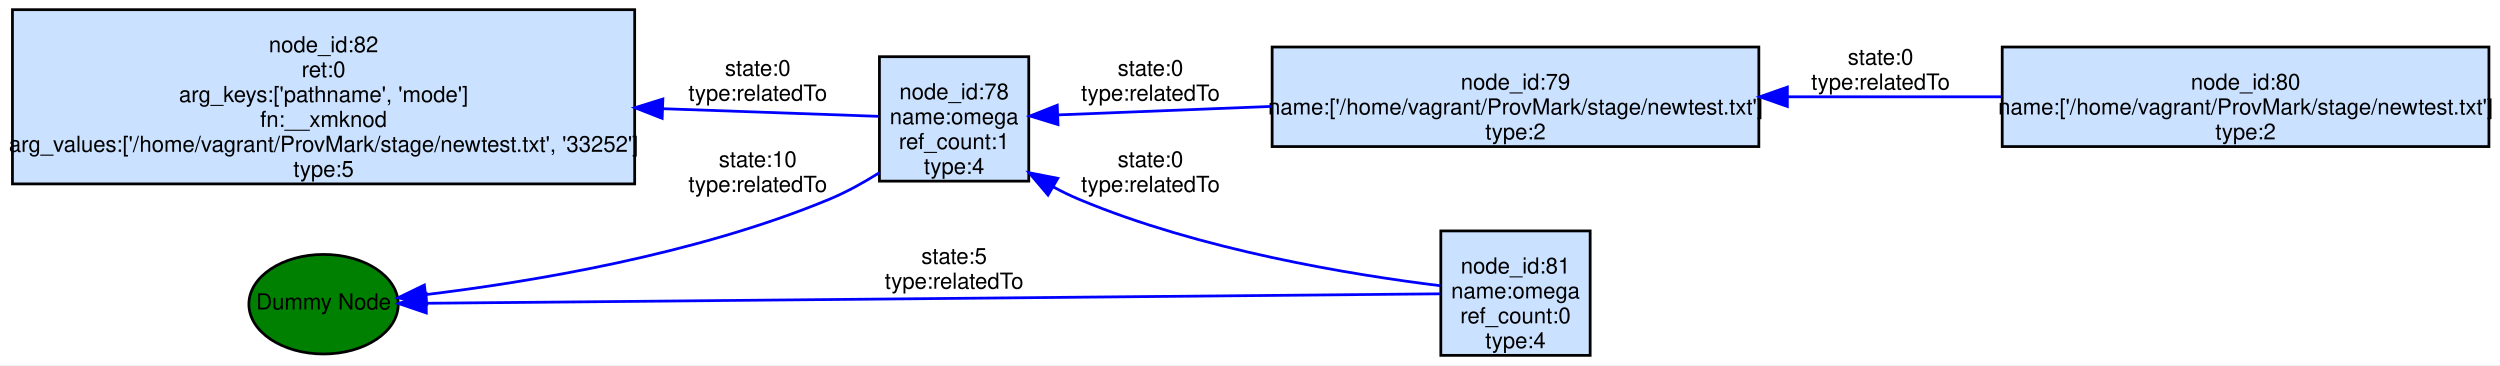
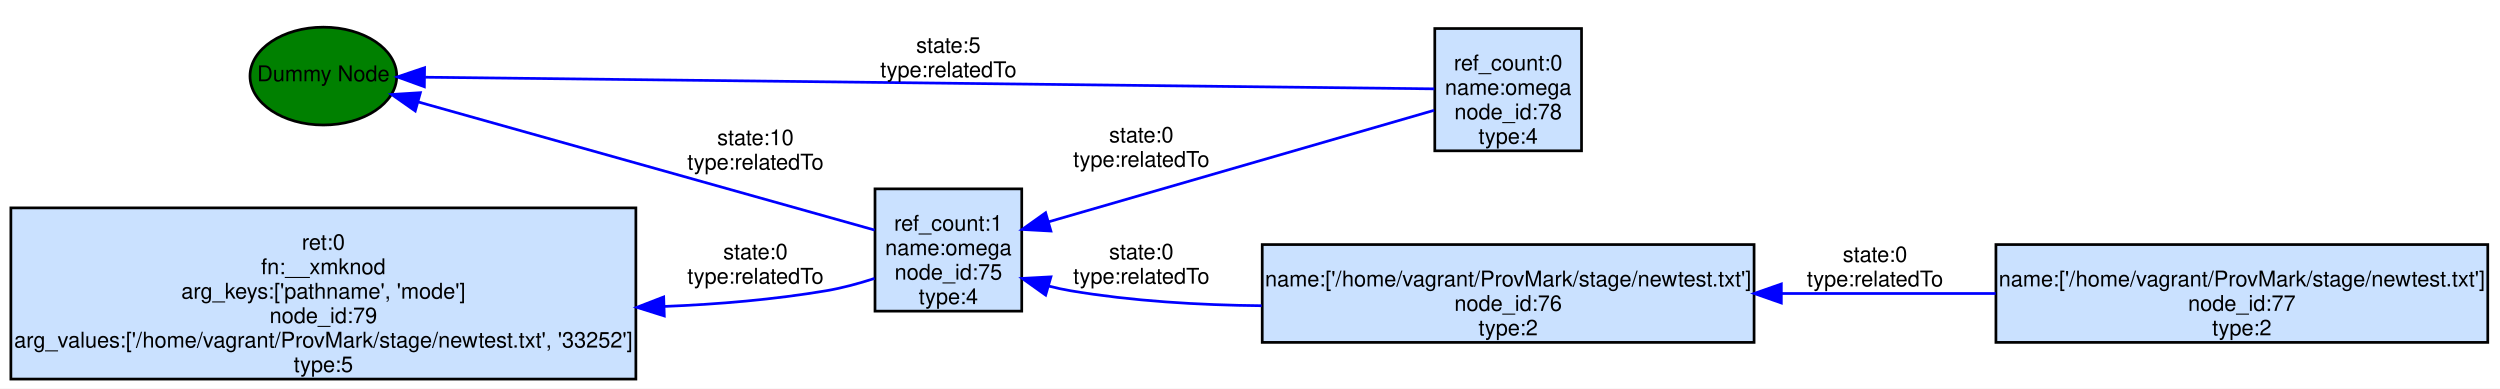
- <svg xmlns="http://www.w3.org/2000/svg" width="904pt" height="132pt" viewBox="0.00 0.00 904.00 132.00">
-   <g id="graph0" class="graph" transform="scale(1 1) rotate(0) translate(4 128)">
-     <polygon fill="white" stroke="none" points="-4,4 -4,-128 900,-128 900,4 -4,4" />
+ <svg xmlns="http://www.w3.org/2000/svg" width="920pt" height="143pt" viewBox="0.00 0.00 920.00 143.00">
+   <g id="graph0" class="graph" transform="scale(1 1) rotate(0) translate(4 139)">
+     <polygon fill="white" stroke="none" points="-4,4 -4,-139 916,-139 916,4 -4,4" />
    <g id="node1" class="node">
-       <polygon fill="#cae1ff" stroke="black" points="632,-111 456,-111 456,-75 632,-75 632,-111" />
-       <text text-anchor="middle" x="544" y="-95.6" font-family="Helvetica,sans-Serif" font-size="8.00">node_id:79</text>
-       <text text-anchor="middle" x="544" y="-86.6" font-family="Helvetica,sans-Serif" font-size="8.00">name:['/home/vagrant/ProvMark/stage/newtest.txt']</text>
-       <text text-anchor="middle" x="544" y="-77.6" font-family="Helvetica,sans-Serif" font-size="8.00">type:2</text>
+       <polygon fill="#cae1ff" stroke="black" points="578,-128.5 524,-128.5 524,-83.5 578,-83.5 578,-128.5" />
+       <text text-anchor="middle" x="551" y="-113.1" font-family="Helvetica,sans-Serif" font-size="8.00">ref_count:0</text>
+       <text text-anchor="middle" x="551" y="-104.1" font-family="Helvetica,sans-Serif" font-size="8.00">name:omega</text>
+       <text text-anchor="middle" x="551" y="-95.1" font-family="Helvetica,sans-Serif" font-size="8.00">node_id:78</text>
+       <text text-anchor="middle" x="551" y="-86.1" font-family="Helvetica,sans-Serif" font-size="8.00">type:4</text>
+     </g>
+     <g id="node3" class="node">
+       <ellipse fill="green" stroke="black" cx="115" cy="-111" rx="27" ry="18" />
+       <text text-anchor="middle" x="115" y="-109.1" font-family="Helvetica,sans-Serif" font-size="8.00">Dummy Node</text>
+     </g>
+     <g id="edge4" class="edge">
+       <path fill="none" stroke="blue" d="M523.829,-106.302C449.663,-107.156 237.948,-109.595 152.461,-110.58" />
+       <polygon fill="blue" stroke="blue" points="152.164,-107.083 142.205,-110.698 152.245,-114.083 152.164,-107.083" />
+       <text text-anchor="middle" x="345" y="-119.6" font-family="Helvetica,sans-Serif" font-size="8.00">state:5</text>
+       <text text-anchor="middle" x="345" y="-110.6" font-family="Helvetica,sans-Serif" font-size="8.00">type:relatedTo</text>
+     </g>
+     <g id="node5" class="node">
+       <polygon fill="#cae1ff" stroke="black" points="372,-69.5 318,-69.5 318,-24.5 372,-24.5 372,-69.5" />
+       <text text-anchor="middle" x="345" y="-54.1" font-family="Helvetica,sans-Serif" font-size="8.00">ref_count:1</text>
+       <text text-anchor="middle" x="345" y="-45.1" font-family="Helvetica,sans-Serif" font-size="8.00">name:omega</text>
+       <text text-anchor="middle" x="345" y="-36.1" font-family="Helvetica,sans-Serif" font-size="8.00">node_id:75</text>
+       <text text-anchor="middle" x="345" y="-27.1" font-family="Helvetica,sans-Serif" font-size="8.00">type:4</text>
+     </g>
+     <g id="edge3" class="edge">
+       <path fill="none" stroke="blue" d="M523.748,-98.408C487.638,-87.964 422.51,-69.128 381.912,-57.386" />
+       <polygon fill="blue" stroke="blue" points="382.73,-53.979 372.151,-54.563 380.785,-60.704 382.73,-53.979" />
+       <text text-anchor="middle" x="416" y="-86.6" font-family="Helvetica,sans-Serif" font-size="8.00">state:0</text>
+       <text text-anchor="middle" x="416" y="-77.6" font-family="Helvetica,sans-Serif" font-size="8.00">type:relatedTo</text>
    </g>
    <g id="node2" class="node">
-       <polygon fill="#cae1ff" stroke="black" points="368,-107.5 314,-107.5 314,-62.5 368,-62.5 368,-107.5" />
-       <text text-anchor="middle" x="341" y="-92.1" font-family="Helvetica,sans-Serif" font-size="8.00">node_id:78</text>
-       <text text-anchor="middle" x="341" y="-83.1" font-family="Helvetica,sans-Serif" font-size="8.00">name:omega</text>
-       <text text-anchor="middle" x="341" y="-74.1" font-family="Helvetica,sans-Serif" font-size="8.00">ref_count:1</text>
-       <text text-anchor="middle" x="341" y="-65.1" font-family="Helvetica,sans-Serif" font-size="8.00">type:4</text>
+       <polygon fill="#cae1ff" stroke="black" points="911.5,-49 730.5,-49 730.5,-13 911.5,-13 911.5,-49" />
+       <text text-anchor="middle" x="821" y="-33.6" font-family="Helvetica,sans-Serif" font-size="8.00">name:['/home/vagrant/ProvMark/stage/newtest.txt']</text>
+       <text text-anchor="middle" x="821" y="-24.6" font-family="Helvetica,sans-Serif" font-size="8.00">node_id:77</text>
+       <text text-anchor="middle" x="821" y="-15.6" font-family="Helvetica,sans-Serif" font-size="8.00">type:2</text>
+     </g>
+     <g id="node4" class="node">
+       <polygon fill="#cae1ff" stroke="black" points="641.5,-49 460.5,-49 460.5,-13 641.5,-13 641.5,-49" />
+       <text text-anchor="middle" x="551" y="-33.6" font-family="Helvetica,sans-Serif" font-size="8.00">name:['/home/vagrant/ProvMark/stage/newtest.txt']</text>
+       <text text-anchor="middle" x="551" y="-24.6" font-family="Helvetica,sans-Serif" font-size="8.00">node_id:76</text>
+       <text text-anchor="middle" x="551" y="-15.6" font-family="Helvetica,sans-Serif" font-size="8.00">type:2</text>
    </g>
    <g id="edge2" class="edge">
-       <path fill="none" stroke="blue" d="M455.715,-89.526C428.583,-88.446 400.144,-87.314 378.492,-86.452" />
-       <polygon fill="blue" stroke="blue" points="378.576,-82.953 368.444,-86.052 378.297,-89.948 378.576,-82.953" />
-       <text text-anchor="middle" x="412" y="-100.6" font-family="Helvetica,sans-Serif" font-size="8.00">state:0</text>
-       <text text-anchor="middle" x="412" y="-91.6" font-family="Helvetica,sans-Serif" font-size="8.00">type:relatedTo</text>
-     </g>
-     <g id="node3" class="node">
-       <polygon fill="#cae1ff" stroke="black" points="225.5,-124.5 0.5,-124.5 0.5,-61.5 225.5,-61.5 225.5,-124.5" />
-       <text text-anchor="middle" x="113" y="-109.1" font-family="Helvetica,sans-Serif" font-size="8.00">node_id:82</text>
-       <text text-anchor="middle" x="113" y="-100.1" font-family="Helvetica,sans-Serif" font-size="8.00">ret:0</text>
-       <text text-anchor="middle" x="113" y="-91.1" font-family="Helvetica,sans-Serif" font-size="8.00">arg_keys:['pathname', 'mode']</text>
-       <text text-anchor="middle" x="113" y="-82.1" font-family="Helvetica,sans-Serif" font-size="8.00">fn:__xmknod</text>
-       <text text-anchor="middle" x="113" y="-73.1" font-family="Helvetica,sans-Serif" font-size="8.00">arg_values:['/home/vagrant/ProvMark/stage/newtest.txt', '33252']</text>
-       <text text-anchor="middle" x="113" y="-64.1" font-family="Helvetica,sans-Serif" font-size="8.00">type:5</text>
+       <path fill="none" stroke="blue" d="M730.387,-31C705.132,-31 677.506,-31 651.699,-31" />
+       <polygon fill="blue" stroke="blue" points="651.528,-27.5 641.528,-31 651.528,-34.5 651.528,-27.5" />
+       <text text-anchor="middle" x="686" y="-42.6" font-family="Helvetica,sans-Serif" font-size="8.00">state:0</text>
+       <text text-anchor="middle" x="686" y="-33.6" font-family="Helvetica,sans-Serif" font-size="8.00">type:relatedTo</text>
    </g>
    <g id="edge1" class="edge">
-       <path fill="none" stroke="blue" d="M313.633,-85.933C293.809,-86.635 265.094,-87.651 235.594,-88.696" />
-       <polygon fill="blue" stroke="blue" points="235.442,-85.199 225.572,-89.051 235.689,-92.195 235.442,-85.199" />
-       <text text-anchor="middle" x="270" y="-100.6" font-family="Helvetica,sans-Serif" font-size="8.00">state:0</text>
-       <text text-anchor="middle" x="270" y="-91.6" font-family="Helvetica,sans-Serif" font-size="8.00">type:relatedTo</text>
-     </g>
-     <g id="node4" class="node">
-       <ellipse fill="green" stroke="black" cx="113" cy="-18" rx="27" ry="18" />
-       <text text-anchor="middle" x="113" y="-16.1" font-family="Helvetica,sans-Serif" font-size="8.00">Dummy Node</text>
+       <path fill="none" stroke="blue" d="M460.278,-26.494C437.246,-26.72 412.597,-28.181 390,-32 387.332,-32.451 384.607,-33.041 381.888,-33.726" />
+       <polygon fill="blue" stroke="blue" points="380.797,-30.398 372.167,-36.544 382.746,-37.121 380.797,-30.398" />
+       <text text-anchor="middle" x="416" y="-43.6" font-family="Helvetica,sans-Serif" font-size="8.00">state:0</text>
+       <text text-anchor="middle" x="416" y="-34.6" font-family="Helvetica,sans-Serif" font-size="8.00">type:relatedTo</text>
    </g>
    <g id="edge5" class="edge">
-       <path fill="none" stroke="blue" d="M313.909,-65.513C308.223,-61.931 302.082,-58.531 296,-56 247.648,-35.882 187.48,-26.001 149.896,-21.462" />
-       <polygon fill="blue" stroke="blue" points="150.256,-17.98 139.923,-20.319 149.459,-24.935 150.256,-17.98" />
-       <text text-anchor="middle" x="270" y="-67.6" font-family="Helvetica,sans-Serif" font-size="8.00">state:10</text>
-       <text text-anchor="middle" x="270" y="-58.6" font-family="Helvetica,sans-Serif" font-size="8.00">type:relatedTo</text>
-     </g>
-     <g id="node5" class="node">
-       <polygon fill="#cae1ff" stroke="black" points="896,-111 720,-111 720,-75 896,-75 896,-111" />
-       <text text-anchor="middle" x="808" y="-95.6" font-family="Helvetica,sans-Serif" font-size="8.00">node_id:80</text>
-       <text text-anchor="middle" x="808" y="-86.6" font-family="Helvetica,sans-Serif" font-size="8.00">name:['/home/vagrant/ProvMark/stage/newtest.txt']</text>
-       <text text-anchor="middle" x="808" y="-77.6" font-family="Helvetica,sans-Serif" font-size="8.00">type:2</text>
-     </g>
-     <g id="edge3" class="edge">
-       <path fill="none" stroke="blue" d="M719.758,-93C694.92,-93 667.712,-93 642.316,-93" />
-       <polygon fill="blue" stroke="blue" points="642.308,-89.5 632.308,-93 642.308,-96.5 642.308,-89.5" />
-       <text text-anchor="middle" x="676" y="-104.6" font-family="Helvetica,sans-Serif" font-size="8.00">state:0</text>
-       <text text-anchor="middle" x="676" y="-95.6" font-family="Helvetica,sans-Serif" font-size="8.00">type:relatedTo</text>
+       <path fill="none" stroke="blue" d="M317.846,-54.342C276.414,-65.972 195.703,-88.627 149.89,-101.487" />
+       <polygon fill="blue" stroke="blue" points="148.809,-98.155 140.127,-104.228 150.701,-104.895 148.809,-98.155" />
+       <text text-anchor="middle" x="274" y="-85.6" font-family="Helvetica,sans-Serif" font-size="8.00">state:10</text>
+       <text text-anchor="middle" x="274" y="-76.6" font-family="Helvetica,sans-Serif" font-size="8.00">type:relatedTo</text>
    </g>
    <g id="node6" class="node">
-       <polygon fill="#cae1ff" stroke="black" points="571,-44.5 517,-44.5 517,0.5 571,0.5 571,-44.5" />
-       <text text-anchor="middle" x="544" y="-29.1" font-family="Helvetica,sans-Serif" font-size="8.00">node_id:81</text>
-       <text text-anchor="middle" x="544" y="-20.1" font-family="Helvetica,sans-Serif" font-size="8.00">name:omega</text>
-       <text text-anchor="middle" x="544" y="-11.1" font-family="Helvetica,sans-Serif" font-size="8.00">ref_count:0</text>
-       <text text-anchor="middle" x="544" y="-2.1" font-family="Helvetica,sans-Serif" font-size="8.00">type:4</text>
-     </g>
-     <g id="edge4" class="edge">
-       <path fill="none" stroke="blue" d="M516.828,-24.677C484.921,-28.608 429.834,-37.571 386,-56 382.964,-57.276 379.912,-58.767 376.908,-60.387" />
-       <polygon fill="blue" stroke="blue" points="374.962,-57.471 368.106,-65.548 378.502,-63.51 374.962,-57.471" />
-       <text text-anchor="middle" x="412" y="-67.6" font-family="Helvetica,sans-Serif" font-size="8.00">state:0</text>
-       <text text-anchor="middle" x="412" y="-58.6" font-family="Helvetica,sans-Serif" font-size="8.00">type:relatedTo</text>
+       <polygon fill="#cae1ff" stroke="black" points="230,-62.5 1.42109e-14,-62.5 1.42109e-14,0.5 230,0.5 230,-62.5" />
+       <text text-anchor="middle" x="115" y="-47.1" font-family="Helvetica,sans-Serif" font-size="8.00">ret:0</text>
+       <text text-anchor="middle" x="115" y="-38.1" font-family="Helvetica,sans-Serif" font-size="8.00">fn:__xmknod</text>
+       <text text-anchor="middle" x="115" y="-29.1" font-family="Helvetica,sans-Serif" font-size="8.00">arg_keys:['pathname', 'mode']</text>
+       <text text-anchor="middle" x="115" y="-20.1" font-family="Helvetica,sans-Serif" font-size="8.00">node_id:79</text>
+       <text text-anchor="middle" x="115" y="-11.1" font-family="Helvetica,sans-Serif" font-size="8.00">arg_values:['/home/vagrant/ProvMark/stage/newtest.txt', '33252']</text>
+       <text text-anchor="middle" x="115" y="-2.1" font-family="Helvetica,sans-Serif" font-size="8.00">type:5</text>
    </g>
    <g id="edge6" class="edge">
-       <path fill="none" stroke="blue" d="M516.81,-21.756C443.276,-21.07 234.788,-19.126 150.264,-18.338" />
-       <polygon fill="blue" stroke="blue" points="150.151,-14.837 140.119,-18.244 150.086,-21.837 150.151,-14.837" />
-       <text text-anchor="middle" x="341" y="-32.6" font-family="Helvetica,sans-Serif" font-size="8.00">state:5</text>
-       <text text-anchor="middle" x="341" y="-23.6" font-family="Helvetica,sans-Serif" font-size="8.00">type:relatedTo</text>
+       <path fill="none" stroke="blue" d="M317.834,-36.541C312.05,-34.665 305.889,-32.993 300,-32 280.867,-28.775 260.455,-27.024 240.449,-26.229" />
+       <polygon fill="blue" stroke="blue" points="240.458,-22.728 230.351,-25.905 240.234,-29.724 240.458,-22.728" />
+       <text text-anchor="middle" x="274" y="-43.6" font-family="Helvetica,sans-Serif" font-size="8.00">state:0</text>
+       <text text-anchor="middle" x="274" y="-34.6" font-family="Helvetica,sans-Serif" font-size="8.00">type:relatedTo</text>
    </g>
  </g>
</svg>
